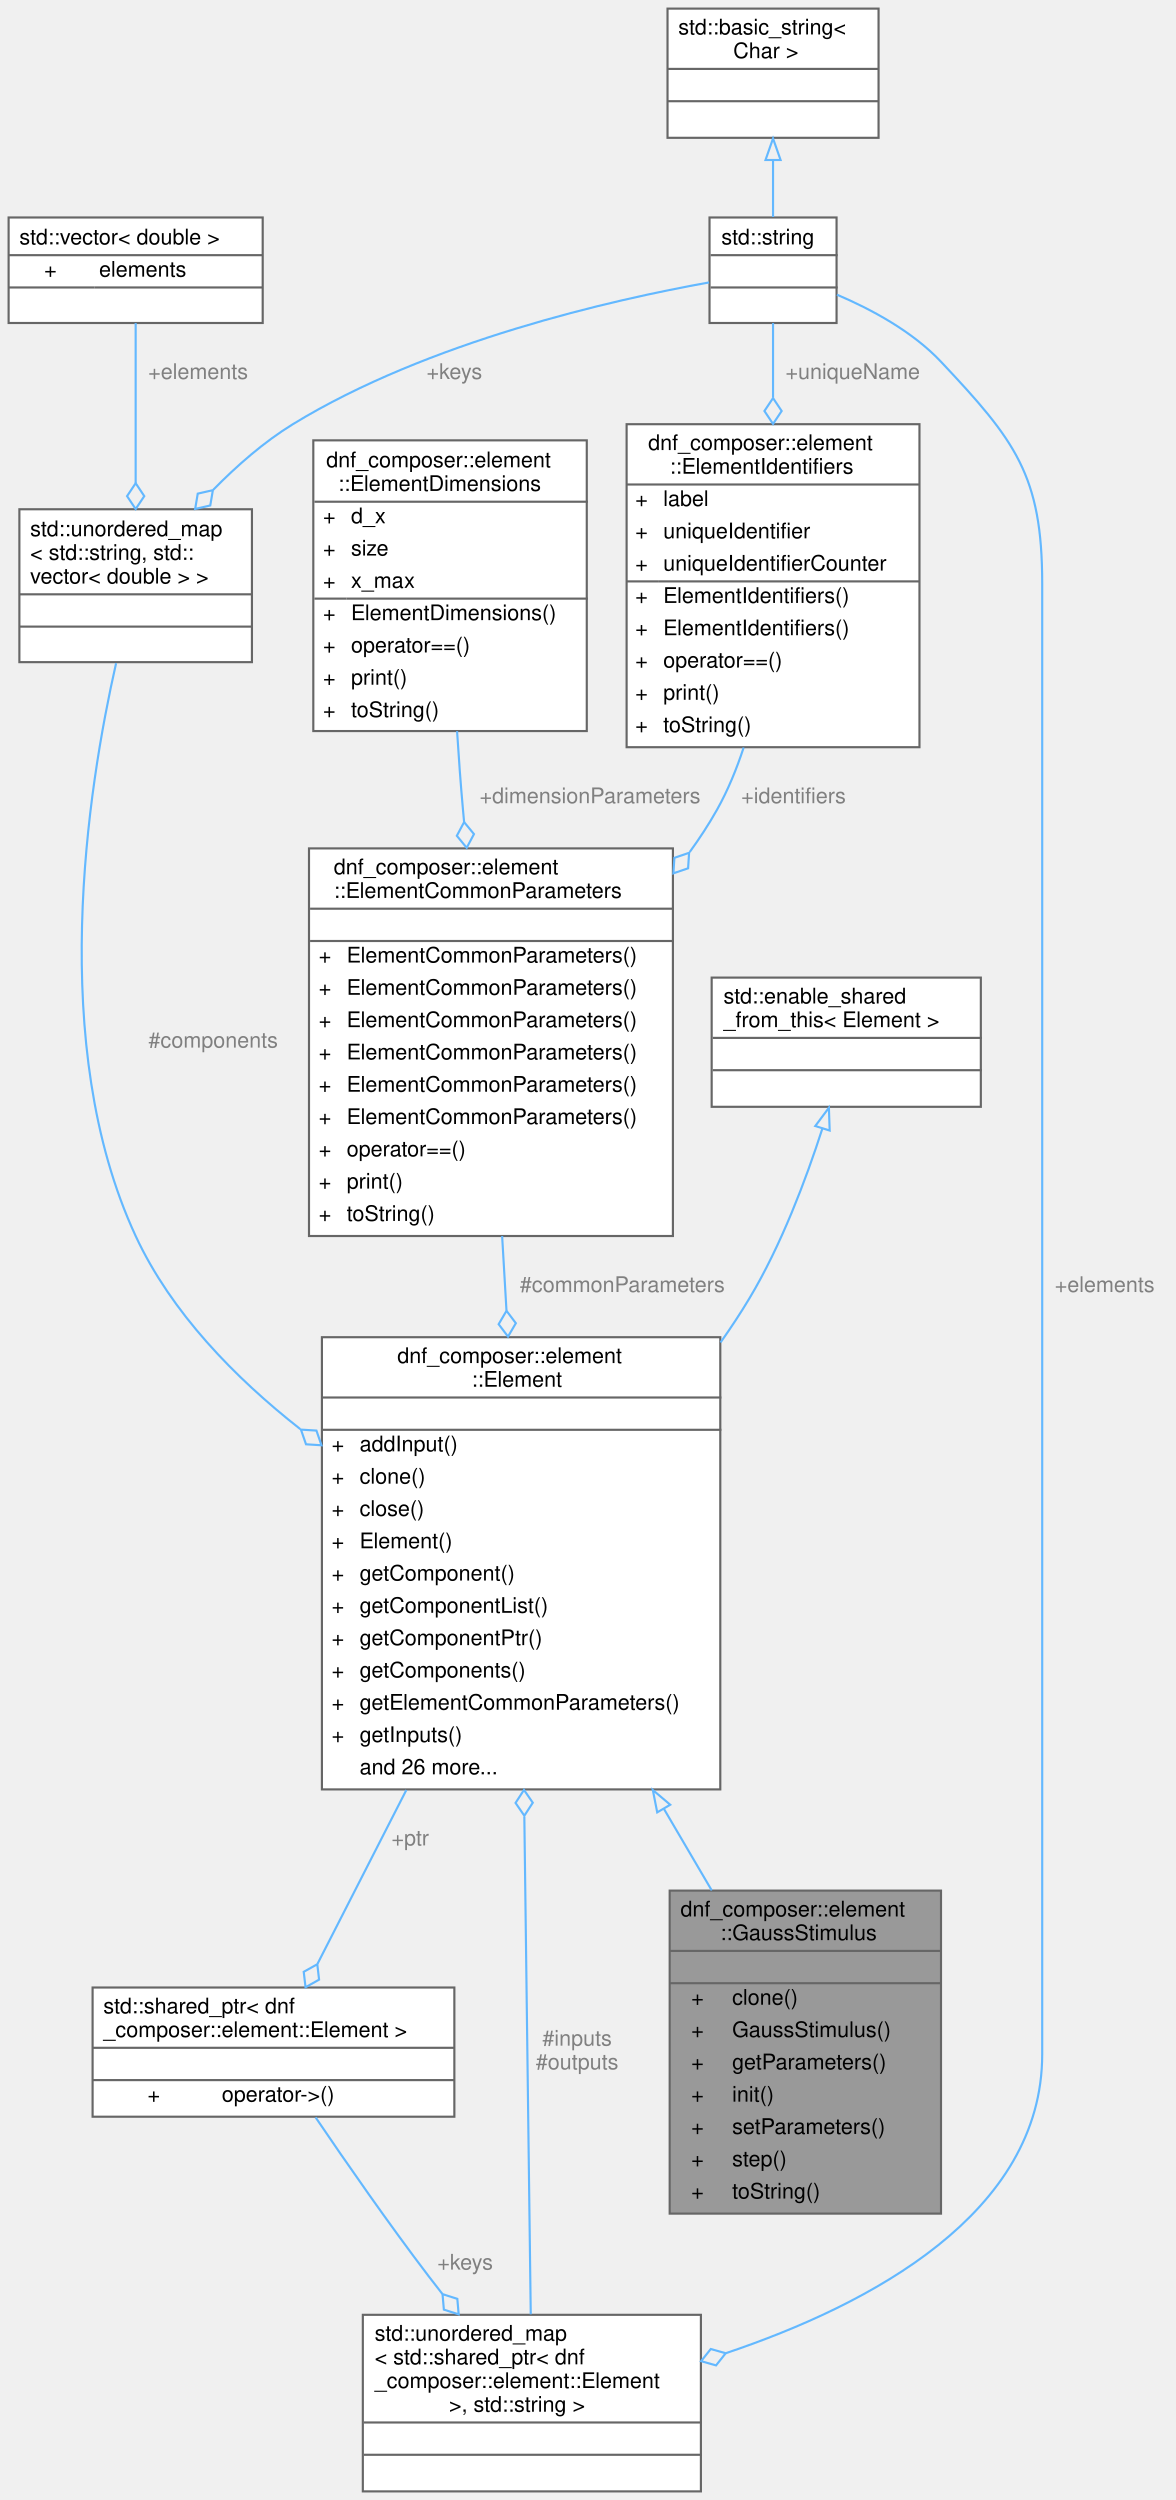
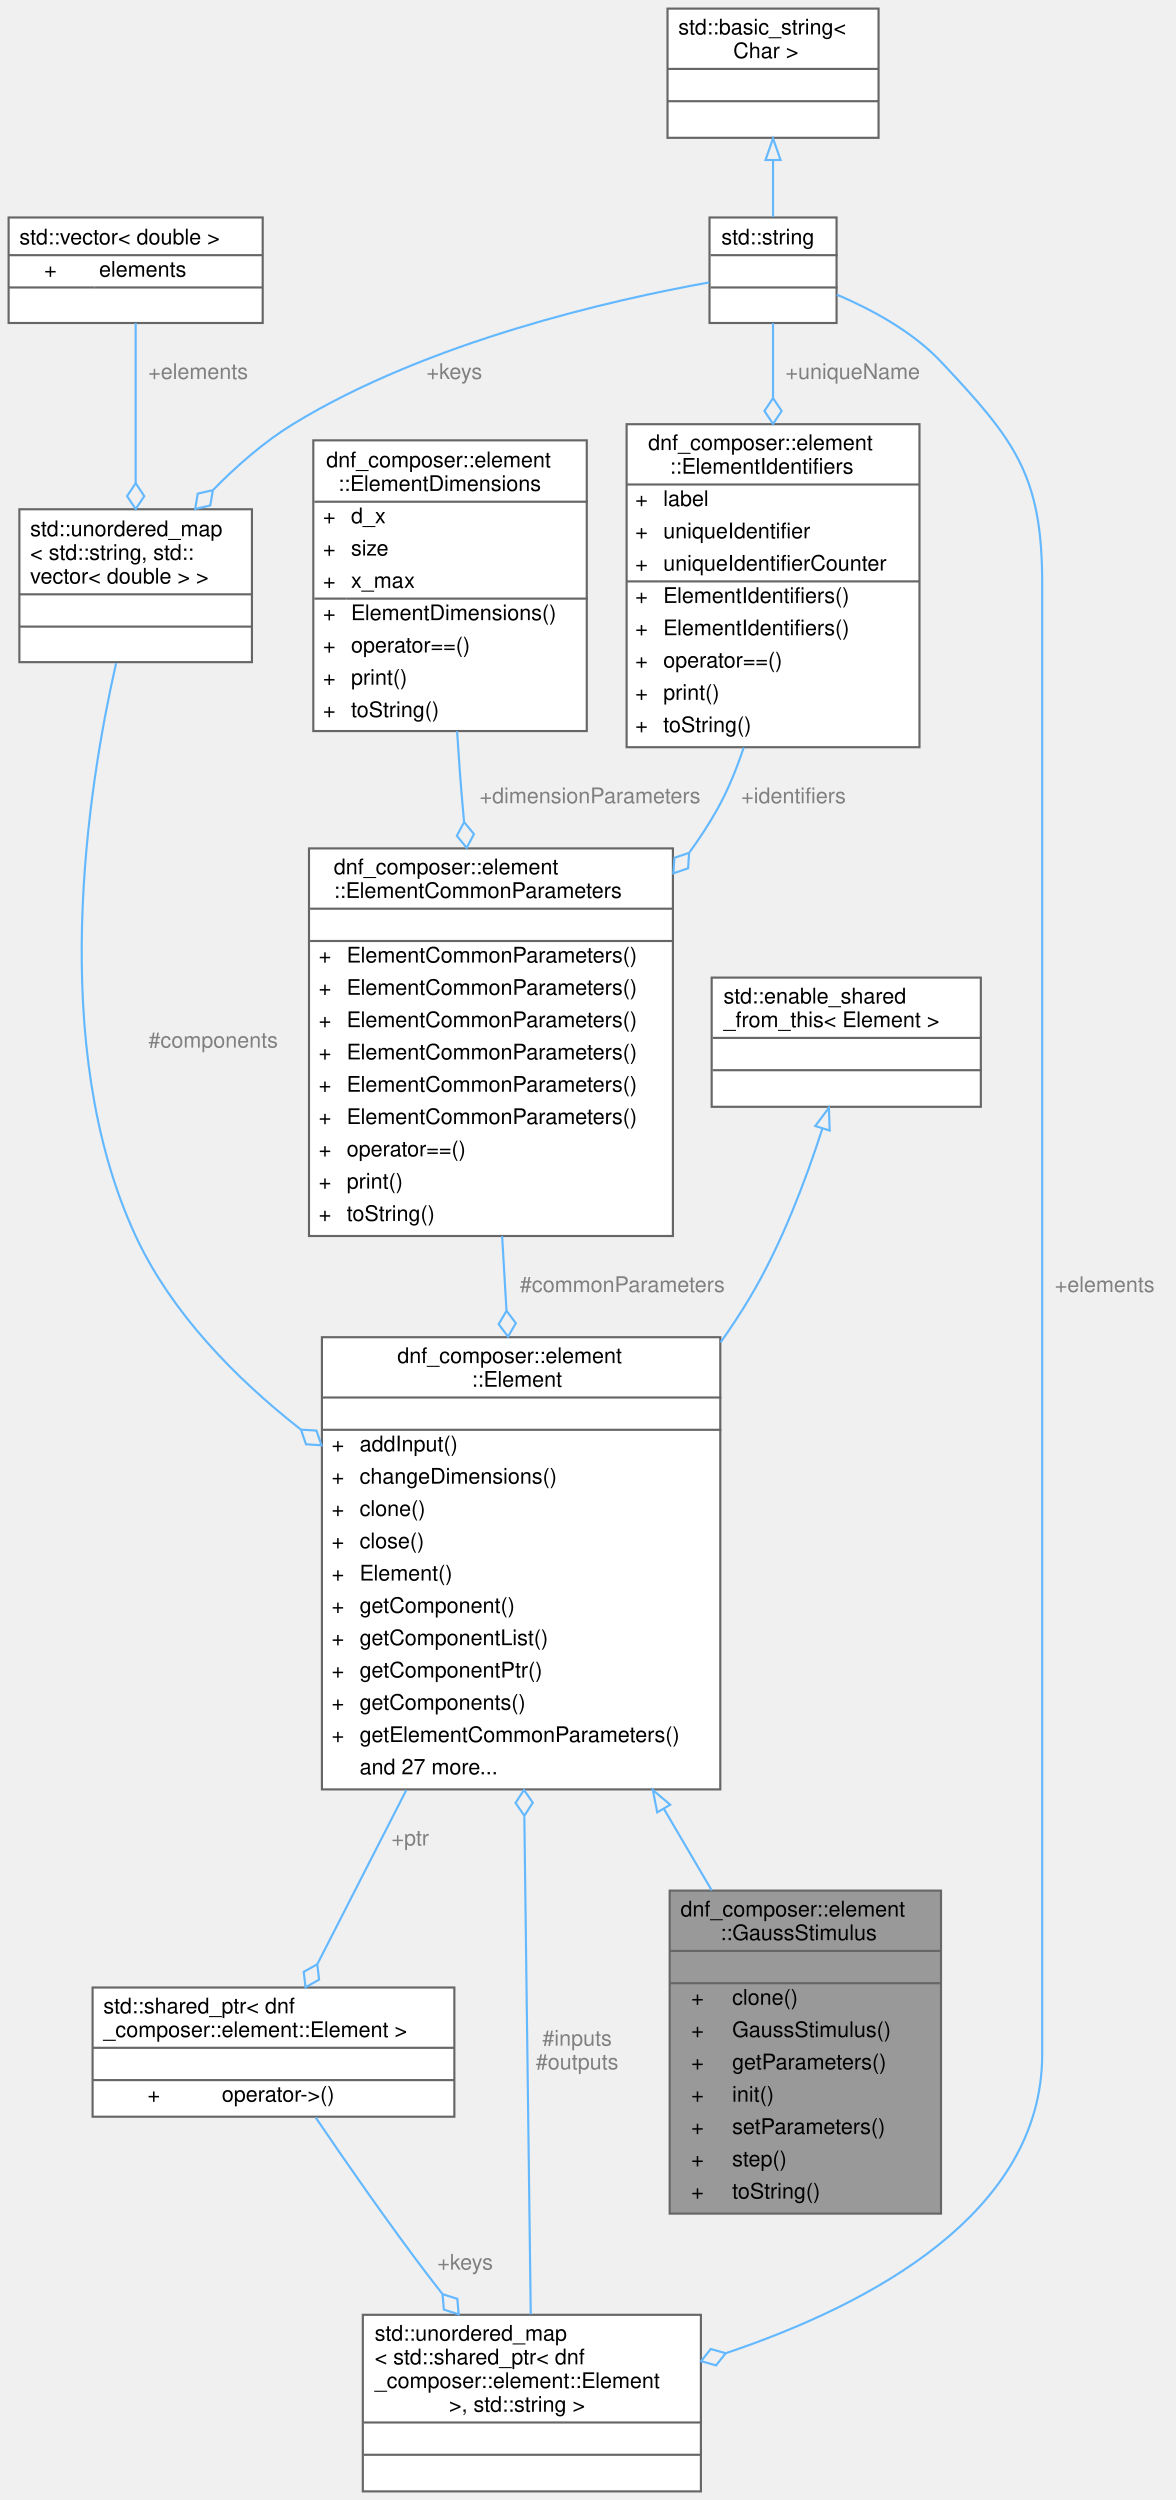
<svg xmlns="http://www.w3.org/2000/svg" xmlns:xlink="http://www.w3.org/1999/xlink" width="546pt" height="1161pt" viewBox="0.00 0.00 546.00 1161.00">
  <g id="graph0" class="graph" transform="scale(1 1) rotate(0) translate(4 1157)">
    <g id="Node000001" class="node">
      <g id="a_Node000001">
        <a xlink:title="Localized Gaussian input stimulus applied to a neural field.">
          <polygon fill="#999999" stroke="transparent" points="433,-279 307,-279 307,-129 433,-129 433,-279" />
          <text text-anchor="start" x="312" y="-267" font-family="Helvetica,sans-Serif" font-size="10.00">dnf_composer::element</text>
          <text text-anchor="start" x="330.5" y="-256" font-family="Helvetica,sans-Serif" font-size="10.00">::GaussStimulus</text>
          <text text-anchor="start" x="368" y="-241" font-family="Helvetica,sans-Serif" font-size="10.00"> </text>
          <text text-anchor="start" x="317" y="-226" font-family="Helvetica,sans-Serif" font-size="10.00">+</text>
          <text text-anchor="start" x="336" y="-226" font-family="Helvetica,sans-Serif" font-size="10.00">clone()</text>
          <text text-anchor="start" x="317" y="-211" font-family="Helvetica,sans-Serif" font-size="10.00">+</text>
          <text text-anchor="start" x="336" y="-211" font-family="Helvetica,sans-Serif" font-size="10.00">GaussStimulus()</text>
          <text text-anchor="start" x="317" y="-196" font-family="Helvetica,sans-Serif" font-size="10.00">+</text>
          <text text-anchor="start" x="336" y="-196" font-family="Helvetica,sans-Serif" font-size="10.00">getParameters()</text>
          <text text-anchor="start" x="317" y="-181" font-family="Helvetica,sans-Serif" font-size="10.00">+</text>
          <text text-anchor="start" x="336" y="-181" font-family="Helvetica,sans-Serif" font-size="10.00">init()</text>
          <text text-anchor="start" x="317" y="-166" font-family="Helvetica,sans-Serif" font-size="10.00">+</text>
          <text text-anchor="start" x="336" y="-166" font-family="Helvetica,sans-Serif" font-size="10.00">setParameters()</text>
          <text text-anchor="start" x="317" y="-151" font-family="Helvetica,sans-Serif" font-size="10.00">+</text>
          <text text-anchor="start" x="336" y="-151" font-family="Helvetica,sans-Serif" font-size="10.00">step()</text>
          <text text-anchor="start" x="317" y="-136" font-family="Helvetica,sans-Serif" font-size="10.00">+</text>
          <text text-anchor="start" x="336" y="-136" font-family="Helvetica,sans-Serif" font-size="10.00">toString()</text>
          <polygon fill="#666666" stroke="#666666" points="307,-251 307,-251 433,-251 433,-251 307,-251" />
          <polygon fill="#666666" stroke="#666666" points="307,-236 307,-236 433,-236 433,-236 307,-236" />
          <polygon fill="none" stroke="#666666" points="307,-129 307,-279 433,-279 433,-129 307,-129" />
        </a>
      </g>
    </g>
    <g id="Node000002" class="node">
      <g id="a_Node000002">
        <a xlink:href="classdnf__composer_1_1element_1_1Element.html" target="_top" xlink:title="Abstract base class for all simulation elements.">
          <polygon fill="white" stroke="transparent" points="330.5,-536 145.5,-536 145.5,-326 330.5,-326 330.5,-536" />
          <text text-anchor="start" x="180.5" y="-524" font-family="Helvetica,sans-Serif" font-size="10.00">dnf_composer::element</text>
          <text text-anchor="start" x="215" y="-513" font-family="Helvetica,sans-Serif" font-size="10.00">::Element</text>
          <text text-anchor="start" x="236.5" y="-498" font-family="Helvetica,sans-Serif" font-size="10.00"> </text>
          <text text-anchor="start" x="150" y="-483" font-family="Helvetica,sans-Serif" font-size="10.00">+</text>
          <text text-anchor="start" x="163" y="-483" font-family="Helvetica,sans-Serif" font-size="10.00">addInput()</text>
          <text text-anchor="start" x="150" y="-468" font-family="Helvetica,sans-Serif" font-size="10.00">+</text>
-           <text text-anchor="start" x="163" y="-468" font-family="Helvetica,sans-Serif" font-size="10.00">clone()</text>
+           <text text-anchor="start" x="163" y="-468" font-family="Helvetica,sans-Serif" font-size="10.00">changeDimensions()</text>
          <text text-anchor="start" x="150" y="-453" font-family="Helvetica,sans-Serif" font-size="10.00">+</text>
-           <text text-anchor="start" x="163" y="-453" font-family="Helvetica,sans-Serif" font-size="10.00">close()</text>
+           <text text-anchor="start" x="163" y="-453" font-family="Helvetica,sans-Serif" font-size="10.00">clone()</text>
          <text text-anchor="start" x="150" y="-438" font-family="Helvetica,sans-Serif" font-size="10.00">+</text>
-           <text text-anchor="start" x="163" y="-438" font-family="Helvetica,sans-Serif" font-size="10.00">Element()</text>
+           <text text-anchor="start" x="163" y="-438" font-family="Helvetica,sans-Serif" font-size="10.00">close()</text>
          <text text-anchor="start" x="150" y="-423" font-family="Helvetica,sans-Serif" font-size="10.00">+</text>
-           <text text-anchor="start" x="163" y="-423" font-family="Helvetica,sans-Serif" font-size="10.00">getComponent()</text>
+           <text text-anchor="start" x="163" y="-423" font-family="Helvetica,sans-Serif" font-size="10.00">Element()</text>
          <text text-anchor="start" x="150" y="-408" font-family="Helvetica,sans-Serif" font-size="10.00">+</text>
-           <text text-anchor="start" x="163" y="-408" font-family="Helvetica,sans-Serif" font-size="10.00">getComponentList()</text>
+           <text text-anchor="start" x="163" y="-408" font-family="Helvetica,sans-Serif" font-size="10.00">getComponent()</text>
          <text text-anchor="start" x="150" y="-393" font-family="Helvetica,sans-Serif" font-size="10.00">+</text>
-           <text text-anchor="start" x="163" y="-393" font-family="Helvetica,sans-Serif" font-size="10.00">getComponentPtr()</text>
+           <text text-anchor="start" x="163" y="-393" font-family="Helvetica,sans-Serif" font-size="10.00">getComponentList()</text>
          <text text-anchor="start" x="150" y="-378" font-family="Helvetica,sans-Serif" font-size="10.00">+</text>
-           <text text-anchor="start" x="163" y="-378" font-family="Helvetica,sans-Serif" font-size="10.00">getComponents()</text>
+           <text text-anchor="start" x="163" y="-378" font-family="Helvetica,sans-Serif" font-size="10.00">getComponentPtr()</text>
          <text text-anchor="start" x="150" y="-363" font-family="Helvetica,sans-Serif" font-size="10.00">+</text>
-           <text text-anchor="start" x="163" y="-363" font-family="Helvetica,sans-Serif" font-size="10.00">getElementCommonParameters()</text>
+           <text text-anchor="start" x="163" y="-363" font-family="Helvetica,sans-Serif" font-size="10.00">getComponents()</text>
          <text text-anchor="start" x="150" y="-348" font-family="Helvetica,sans-Serif" font-size="10.00">+</text>
-           <text text-anchor="start" x="163" y="-348" font-family="Helvetica,sans-Serif" font-size="10.00">getInputs()</text>
-           <text text-anchor="start" x="163" y="-333" font-family="Helvetica,sans-Serif" font-size="10.00">and 26 more...</text>
+           <text text-anchor="start" x="163" y="-348" font-family="Helvetica,sans-Serif" font-size="10.00">getElementCommonParameters()</text>
+           <text text-anchor="start" x="163" y="-333" font-family="Helvetica,sans-Serif" font-size="10.00">and 27 more...</text>
          <polygon fill="#666666" stroke="#666666" points="146,-508 146,-508 331,-508 331,-508 146,-508" />
          <polygon fill="#666666" stroke="#666666" points="146,-493 146,-493 331,-493 331,-493 146,-493" />
          <polygon fill="none" stroke="#666666" points="145.5,-326 145.5,-536 330.5,-536 330.5,-326 145.5,-326" />
        </a>
      </g>
    </g>
    <g id="edge1_Node000001_Node000002" class="edge">
      <g id="a_edge1_Node000001_Node000002">
        <a xlink:title=" ">
          <path fill="none" stroke="#63b8ff" d="M304.38,-316.86C311.9,-304.03 319.42,-291.22 326.54,-279.08" />
          <polygon fill="none" stroke="#63b8ff" points="301.21,-315.34 299.17,-325.73 307.25,-318.88 301.21,-315.34" />
        </a>
      </g>
    </g>
    <g id="Node000012" class="node">
      <g id="a_Node000012">
        <a xlink:title=" ">
          <polygon fill="white" stroke="transparent" points="207,-234 39,-234 39,-174 207,-174 207,-234" />
          <text text-anchor="start" x="44" y="-222" font-family="Helvetica,sans-Serif" font-size="10.00">std::shared_ptr&lt; dnf</text>
          <text text-anchor="start" x="44" y="-211" font-family="Helvetica,sans-Serif" font-size="10.00">_composer::element::Element &gt;</text>
          <text text-anchor="start" x="121" y="-196" font-family="Helvetica,sans-Serif" font-size="10.00"> </text>
          <text text-anchor="start" x="64.5" y="-181" font-family="Helvetica,sans-Serif" font-size="10.00">+</text>
          <text text-anchor="start" x="99" y="-181" font-family="Helvetica,sans-Serif" font-size="10.00">operator-&gt;()</text>
          <polygon fill="#666666" stroke="#666666" points="39,-206 39,-206 207,-206 207,-206 39,-206" />
          <polygon fill="#666666" stroke="#666666" points="39,-191 39,-191 207,-191 207,-191 39,-191" />
          <polygon fill="none" stroke="#666666" points="39,-174 39,-234 207,-234 207,-174 39,-174" />
        </a>
      </g>
    </g>
    <g id="edge13_Node000012_Node000002" class="edge">
      <g id="a_edge13_Node000012_Node000002">
        <a xlink:title=" ">
          <path fill="none" stroke="#63b8ff" d="M184.71,-325.73C170.03,-297.02 154.99,-267.58 143.43,-244.97" />
          <polygon fill="none" stroke="#63b8ff" points="143.35,-244.81 137.05,-241.29 137.89,-234.12 144.18,-237.65 143.35,-244.81" />
        </a>
      </g>
      <text text-anchor="middle" x="186.5" y="-300" font-family="Helvetica,sans-Serif" font-size="10.00" fill="grey"> +ptr</text>
    </g>
    <g id="Node000003" class="node">
      <g id="a_Node000003">
        <a xlink:title=" ">
          <polygon fill="white" stroke="transparent" points="451.5,-703 326.5,-703 326.5,-643 451.5,-643 451.5,-703" />
          <text text-anchor="start" x="332" y="-691" font-family="Helvetica,sans-Serif" font-size="10.00">std::enable_shared</text>
          <text text-anchor="start" x="332" y="-680" font-family="Helvetica,sans-Serif" font-size="10.00">_from_this&lt; Element &gt;</text>
          <text text-anchor="start" x="387.5" y="-665" font-family="Helvetica,sans-Serif" font-size="10.00"> </text>
          <text text-anchor="start" x="387.5" y="-650" font-family="Helvetica,sans-Serif" font-size="10.00"> </text>
          <polygon fill="#666666" stroke="#666666" points="327,-675 327,-675 452,-675 452,-675 327,-675" />
          <polygon fill="#666666" stroke="#666666" points="327,-660 327,-660 452,-660 452,-660 327,-660" />
          <polygon fill="none" stroke="#666666" points="326.5,-643 326.5,-703 451.5,-703 451.5,-643 326.5,-643" />
        </a>
      </g>
    </g>
    <g id="edge2_Node000002_Node000003" class="edge">
      <g id="a_edge2_Node000002_Node000003">
        <a xlink:title=" ">
          <path fill="none" stroke="#63b8ff" d="M377.89,-632.83C370.24,-609.07 358.79,-578.68 344,-554 339.89,-547.14 335.38,-540.3 330.61,-533.55" />
          <polygon fill="none" stroke="#63b8ff" points="374.61,-634.07 380.94,-642.57 381.3,-631.98 374.61,-634.07" />
        </a>
      </g>
    </g>
    <g id="Node000004" class="node">
      <g id="a_Node000004">
        <a xlink:href="structdnf__composer_1_1element_1_1ElementCommonParameters.html" target="_top" xlink:title="Bundles identity and spatial dimensions passed to every Element constructor.">
          <polygon fill="white" stroke="transparent" points="308.5,-763 139.5,-763 139.5,-583 308.5,-583 308.5,-763" />
          <text text-anchor="start" x="151" y="-751" font-family="Helvetica,sans-Serif" font-size="10.00">dnf_composer::element</text>
          <text text-anchor="start" x="151" y="-740" font-family="Helvetica,sans-Serif" font-size="10.00">::ElementCommonParameters</text>
          <text text-anchor="start" x="222.5" y="-725" font-family="Helvetica,sans-Serif" font-size="10.00"> </text>
          <text text-anchor="start" x="144" y="-710" font-family="Helvetica,sans-Serif" font-size="10.00">+</text>
          <text text-anchor="start" x="157" y="-710" font-family="Helvetica,sans-Serif" font-size="10.00">ElementCommonParameters()</text>
          <text text-anchor="start" x="144" y="-695" font-family="Helvetica,sans-Serif" font-size="10.00">+</text>
          <text text-anchor="start" x="157" y="-695" font-family="Helvetica,sans-Serif" font-size="10.00">ElementCommonParameters()</text>
          <text text-anchor="start" x="144" y="-680" font-family="Helvetica,sans-Serif" font-size="10.00">+</text>
          <text text-anchor="start" x="157" y="-680" font-family="Helvetica,sans-Serif" font-size="10.00">ElementCommonParameters()</text>
          <text text-anchor="start" x="144" y="-665" font-family="Helvetica,sans-Serif" font-size="10.00">+</text>
          <text text-anchor="start" x="157" y="-665" font-family="Helvetica,sans-Serif" font-size="10.00">ElementCommonParameters()</text>
          <text text-anchor="start" x="144" y="-650" font-family="Helvetica,sans-Serif" font-size="10.00">+</text>
          <text text-anchor="start" x="157" y="-650" font-family="Helvetica,sans-Serif" font-size="10.00">ElementCommonParameters()</text>
          <text text-anchor="start" x="144" y="-635" font-family="Helvetica,sans-Serif" font-size="10.00">+</text>
          <text text-anchor="start" x="157" y="-635" font-family="Helvetica,sans-Serif" font-size="10.00">ElementCommonParameters()</text>
          <text text-anchor="start" x="144" y="-620" font-family="Helvetica,sans-Serif" font-size="10.00">+</text>
          <text text-anchor="start" x="157" y="-620" font-family="Helvetica,sans-Serif" font-size="10.00">operator==()</text>
          <text text-anchor="start" x="144" y="-605" font-family="Helvetica,sans-Serif" font-size="10.00">+</text>
          <text text-anchor="start" x="157" y="-605" font-family="Helvetica,sans-Serif" font-size="10.00">print()</text>
          <text text-anchor="start" x="144" y="-590" font-family="Helvetica,sans-Serif" font-size="10.00">+</text>
          <text text-anchor="start" x="157" y="-590" font-family="Helvetica,sans-Serif" font-size="10.00">toString()</text>
          <polygon fill="#666666" stroke="#666666" points="140,-735 140,-735 309,-735 309,-735 140,-735" />
          <polygon fill="#666666" stroke="#666666" points="140,-720 140,-720 309,-720 309,-720 140,-720" />
          <polygon fill="none" stroke="#666666" points="139.5,-583 139.5,-763 308.5,-763 308.5,-583 139.5,-583" />
        </a>
      </g>
    </g>
    <g id="edge3_Node000002_Node000004" class="edge">
      <g id="a_edge3_Node000002_Node000004">
        <a xlink:title=" ">
          <path fill="none" stroke="#63b8ff" d="M229.19,-582.97C229.85,-571.69 230.53,-560.01 231.21,-548.37" />
          <polygon fill="none" stroke="#63b8ff" points="231.22,-548.26 227.57,-542.04 231.92,-536.28 235.56,-542.51 231.22,-548.26" />
        </a>
      </g>
      <text text-anchor="middle" x="285" y="-557" font-family="Helvetica,sans-Serif" font-size="10.00" fill="grey"> #commonParameters</text>
    </g>
    <g id="Node000005" class="node">
      <g id="a_Node000005">
        <a xlink:href="structdnf__composer_1_1element_1_1ElementIdentifiers.html" target="_top" xlink:title="Identity information for an element: numeric ID, name, and type label.">
          <polygon fill="white" stroke="transparent" points="423,-960 287,-960 287,-810 423,-810 423,-960" />
          <text text-anchor="start" x="297" y="-948" font-family="Helvetica,sans-Serif" font-size="10.00">dnf_composer::element</text>
          <text text-anchor="start" x="307" y="-937" font-family="Helvetica,sans-Serif" font-size="10.00">::ElementIdentifiers</text>
          <text text-anchor="start" x="291" y="-922" font-family="Helvetica,sans-Serif" font-size="10.00">+</text>
          <text text-anchor="start" x="304" y="-922" font-family="Helvetica,sans-Serif" font-size="10.00">label</text>
          <text text-anchor="start" x="291" y="-907" font-family="Helvetica,sans-Serif" font-size="10.00">+</text>
          <text text-anchor="start" x="304" y="-907" font-family="Helvetica,sans-Serif" font-size="10.00">uniqueIdentifier</text>
          <text text-anchor="start" x="291" y="-892" font-family="Helvetica,sans-Serif" font-size="10.00">+</text>
          <text text-anchor="start" x="304" y="-892" font-family="Helvetica,sans-Serif" font-size="10.00">uniqueIdentifierCounter</text>
          <text text-anchor="start" x="291" y="-877" font-family="Helvetica,sans-Serif" font-size="10.00">+</text>
          <text text-anchor="start" x="304" y="-877" font-family="Helvetica,sans-Serif" font-size="10.00">ElementIdentifiers()</text>
          <text text-anchor="start" x="291" y="-862" font-family="Helvetica,sans-Serif" font-size="10.00">+</text>
          <text text-anchor="start" x="304" y="-862" font-family="Helvetica,sans-Serif" font-size="10.00">ElementIdentifiers()</text>
          <text text-anchor="start" x="291" y="-847" font-family="Helvetica,sans-Serif" font-size="10.00">+</text>
          <text text-anchor="start" x="304" y="-847" font-family="Helvetica,sans-Serif" font-size="10.00">operator==()</text>
          <text text-anchor="start" x="291" y="-832" font-family="Helvetica,sans-Serif" font-size="10.00">+</text>
          <text text-anchor="start" x="304" y="-832" font-family="Helvetica,sans-Serif" font-size="10.00">print()</text>
          <text text-anchor="start" x="291" y="-817" font-family="Helvetica,sans-Serif" font-size="10.00">+</text>
          <text text-anchor="start" x="304" y="-817" font-family="Helvetica,sans-Serif" font-size="10.00">toString()</text>
          <polygon fill="#666666" stroke="#666666" points="287,-932 287,-932 423,-932 423,-932 287,-932" />
          <polygon fill="#666666" stroke="#666666" points="287,-887 287,-887 302,-887 302,-887 287,-887" />
          <polygon fill="#666666" stroke="#666666" points="302,-887 302,-887 423,-887 423,-887 302,-887" />
          <polygon fill="none" stroke="#666666" points="287,-810 287,-960 423,-960 423,-810 287,-810" />
        </a>
      </g>
    </g>
    <g id="edge4_Node000004_Node000005" class="edge">
      <g id="a_edge4_Node000004_Node000005">
        <a xlink:title=" ">
          <path fill="none" stroke="#63b8ff" d="M341.36,-809.85C338.07,-799.82 334.01,-789.93 329,-781 325.24,-774.3 320.95,-767.72 316.3,-761.32" />
          <polygon fill="none" stroke="#63b8ff" points="316.02,-760.96 309.19,-758.63 308.72,-751.43 315.55,-753.76 316.02,-760.96" />
        </a>
      </g>
      <text text-anchor="middle" x="364.5" y="-784" font-family="Helvetica,sans-Serif" font-size="10.00" fill="grey"> +identifiers</text>
    </g>
    <g id="Node000006" class="node">
      <g id="a_Node000006">
        <a xlink:title=" ">
          <polygon fill="white" stroke="transparent" points="384.5,-1056 325.5,-1056 325.5,-1007 384.5,-1007 384.5,-1056" />
          <text text-anchor="start" x="331" y="-1043.5" font-family="Helvetica,sans-Serif" font-size="10.00">std::string</text>
          <text text-anchor="start" x="353.5" y="-1028.5" font-family="Helvetica,sans-Serif" font-size="10.00"> </text>
          <text text-anchor="start" x="353.5" y="-1013.5" font-family="Helvetica,sans-Serif" font-size="10.00"> </text>
          <polygon fill="#666666" stroke="#666666" points="326,-1038.5 326,-1038.5 385,-1038.5 385,-1038.5 326,-1038.5" />
          <polygon fill="#666666" stroke="#666666" points="326,-1023.5 326,-1023.5 385,-1023.5 385,-1023.5 326,-1023.5" />
          <polygon fill="none" stroke="#666666" points="325.5,-1007 325.5,-1056 384.5,-1056 384.5,-1007 325.5,-1007" />
        </a>
      </g>
    </g>
    <g id="edge5_Node000005_Node000006" class="edge">
      <g id="a_edge5_Node000005_Node000006">
        <a xlink:title=" ">
          <path fill="none" stroke="#63b8ff" d="M355,-1006.96C355,-997.14 355,-985.08 355,-972.41" />
          <polygon fill="none" stroke="#63b8ff" points="355,-972.13 351,-966.13 355,-960.13 359,-966.13 355,-972.13" />
        </a>
      </g>
      <text text-anchor="middle" x="392" y="-981" font-family="Helvetica,sans-Serif" font-size="10.00" fill="grey"> +uniqueName</text>
    </g>
    <g id="Node000009" class="node">
      <g id="a_Node000009">
        <a xlink:title=" ">
          <polygon fill="white" stroke="transparent" points="113,-920.5 5,-920.5 5,-849.5 113,-849.5 113,-920.5" />
          <text text-anchor="start" x="10" y="-908" font-family="Helvetica,sans-Serif" font-size="10.00">std::unordered_map</text>
          <text text-anchor="start" x="10" y="-897" font-family="Helvetica,sans-Serif" font-size="10.00">&lt; std::string, std::</text>
          <text text-anchor="start" x="10" y="-886" font-family="Helvetica,sans-Serif" font-size="10.00">vector&lt; double &gt; &gt;</text>
          <text text-anchor="start" x="57" y="-871" font-family="Helvetica,sans-Serif" font-size="10.00"> </text>
          <text text-anchor="start" x="57" y="-856" font-family="Helvetica,sans-Serif" font-size="10.00"> </text>
          <polygon fill="#666666" stroke="#666666" points="5,-881 5,-881 113,-881 113,-881 5,-881" />
          <polygon fill="#666666" stroke="#666666" points="5,-866 5,-866 113,-866 113,-866 5,-866" />
          <polygon fill="none" stroke="#666666" points="5,-849.5 5,-920.5 113,-920.5 113,-849.5 5,-849.5" />
        </a>
      </g>
    </g>
    <g id="edge9_Node000009_Node000006" class="edge">
      <g id="a_edge9_Node000009_Node000006">
        <a xlink:title=" ">
          <path fill="none" stroke="#63b8ff" d="M325.3,-1025.84C280.68,-1017.83 194.86,-998.47 132,-960 118.64,-951.82 105.95,-940.68 95.01,-929.53" />
          <polygon fill="none" stroke="#63b8ff" points="94.86,-929.37 87.83,-927.75 86.63,-920.64 93.65,-922.26 94.86,-929.37" />
        </a>
      </g>
      <text text-anchor="middle" x="207" y="-981" font-family="Helvetica,sans-Serif" font-size="10.00" fill="grey"> +keys</text>
    </g>
    <g id="Node000011" class="node">
      <g id="a_Node000011">
        <a xlink:title=" ">
          <polygon fill="white" stroke="transparent" points="321.5,-82 164.5,-82 164.5,0 321.5,0 321.5,-82" />
          <text text-anchor="start" x="170" y="-70" font-family="Helvetica,sans-Serif" font-size="10.00">std::unordered_map</text>
          <text text-anchor="start" x="170" y="-59" font-family="Helvetica,sans-Serif" font-size="10.00">&lt; std::shared_ptr&lt; dnf</text>
          <text text-anchor="start" x="170" y="-48" font-family="Helvetica,sans-Serif" font-size="10.00">_composer::element::Element</text>
          <text text-anchor="start" x="204.5" y="-37" font-family="Helvetica,sans-Serif" font-size="10.00"> &gt;, std::string &gt;</text>
          <text text-anchor="start" x="241.5" y="-22" font-family="Helvetica,sans-Serif" font-size="10.00"> </text>
          <text text-anchor="start" x="241.5" y="-7" font-family="Helvetica,sans-Serif" font-size="10.00"> </text>
          <polygon fill="#666666" stroke="#666666" points="165,-32 165,-32 322,-32 322,-32 165,-32" />
          <polygon fill="#666666" stroke="#666666" points="165,-17 165,-17 322,-17 322,-17 165,-17" />
          <polygon fill="none" stroke="#666666" points="164.5,0 164.5,-82 321.5,-82 321.5,0 164.5,0" />
        </a>
      </g>
    </g>
    <g id="edge14_Node000011_Node000006" class="edge">
      <g id="a_edge14_Node000011_Node000006">
        <a xlink:title=" ">
          <path fill="none" stroke="#63b8ff" d="M384.67,-1020.15C400.65,-1013.35 419.76,-1003.08 433,-989 467.48,-952.35 480,-936.32 480,-886 480,-886 480,-886 480,-203 480,-129.06 400.09,-86.7 333.07,-64.18" />
          <polygon fill="none" stroke="#63b8ff" points="333.01,-64.16 326.07,-66.12 321.59,-60.47 328.53,-58.51 333.01,-64.16" />
        </a>
      </g>
      <text text-anchor="middle" x="509" y="-557" font-family="Helvetica,sans-Serif" font-size="10.00" fill="grey"> +elements</text>
    </g>
    <g id="Node000007" class="node">
      <g id="a_Node000007">
        <a xlink:title=" ">
          <polygon fill="white" stroke="transparent" points="404,-1153 306,-1153 306,-1093 404,-1093 404,-1153" />
          <text text-anchor="start" x="311" y="-1141" font-family="Helvetica,sans-Serif" font-size="10.00">std::basic_string&lt;</text>
          <text text-anchor="start" x="336.5" y="-1130" font-family="Helvetica,sans-Serif" font-size="10.00"> Char &gt;</text>
          <text text-anchor="start" x="353" y="-1115" font-family="Helvetica,sans-Serif" font-size="10.00"> </text>
          <text text-anchor="start" x="353" y="-1100" font-family="Helvetica,sans-Serif" font-size="10.00"> </text>
          <polygon fill="#666666" stroke="#666666" points="306,-1125 306,-1125 404,-1125 404,-1125 306,-1125" />
          <polygon fill="#666666" stroke="#666666" points="306,-1110 306,-1110 404,-1110 404,-1110 306,-1110" />
          <polygon fill="none" stroke="#666666" points="306,-1093 306,-1153 404,-1153 404,-1093 306,-1093" />
        </a>
      </g>
    </g>
    <g id="edge6_Node000006_Node000007" class="edge">
      <g id="a_edge6_Node000006_Node000007">
        <a xlink:title=" ">
          <path fill="none" stroke="#63b8ff" d="M355,-1082.41C355,-1073.47 355,-1064.25 355,-1056.21" />
          <polygon fill="none" stroke="#63b8ff" points="351.5,-1082.69 355,-1092.69 358.5,-1082.69 351.5,-1082.69" />
        </a>
      </g>
    </g>
    <g id="Node000008" class="node">
      <g id="a_Node000008">
        <a xlink:href="structdnf__composer_1_1element_1_1ElementDimensions.html" target="_top" xlink:title="Spatial discretization of a one-dimensional field.">
          <polygon fill="white" stroke="transparent" points="268.5,-952.5 141.5,-952.5 141.5,-817.5 268.5,-817.5 268.5,-952.5" />
          <text text-anchor="start" x="147.5" y="-940" font-family="Helvetica,sans-Serif" font-size="10.00">dnf_composer::element</text>
          <text text-anchor="start" x="153" y="-929" font-family="Helvetica,sans-Serif" font-size="10.00">::ElementDimensions</text>
          <text text-anchor="start" x="146" y="-914" font-family="Helvetica,sans-Serif" font-size="10.00">+</text>
          <text text-anchor="start" x="159" y="-914" font-family="Helvetica,sans-Serif" font-size="10.00">d_x</text>
          <text text-anchor="start" x="146" y="-899" font-family="Helvetica,sans-Serif" font-size="10.00">+</text>
          <text text-anchor="start" x="159" y="-899" font-family="Helvetica,sans-Serif" font-size="10.00">size</text>
          <text text-anchor="start" x="146" y="-884" font-family="Helvetica,sans-Serif" font-size="10.00">+</text>
          <text text-anchor="start" x="159" y="-884" font-family="Helvetica,sans-Serif" font-size="10.00">x_max</text>
          <text text-anchor="start" x="146" y="-869" font-family="Helvetica,sans-Serif" font-size="10.00">+</text>
          <text text-anchor="start" x="159" y="-869" font-family="Helvetica,sans-Serif" font-size="10.00">ElementDimensions()</text>
          <text text-anchor="start" x="146" y="-854" font-family="Helvetica,sans-Serif" font-size="10.00">+</text>
          <text text-anchor="start" x="159" y="-854" font-family="Helvetica,sans-Serif" font-size="10.00">operator==()</text>
          <text text-anchor="start" x="146" y="-839" font-family="Helvetica,sans-Serif" font-size="10.00">+</text>
          <text text-anchor="start" x="159" y="-839" font-family="Helvetica,sans-Serif" font-size="10.00">print()</text>
          <text text-anchor="start" x="146" y="-824" font-family="Helvetica,sans-Serif" font-size="10.00">+</text>
          <text text-anchor="start" x="159" y="-824" font-family="Helvetica,sans-Serif" font-size="10.00">toString()</text>
          <polygon fill="#666666" stroke="#666666" points="142,-924 142,-924 269,-924 269,-924 142,-924" />
          <polygon fill="#666666" stroke="#666666" points="142,-879 142,-879 157,-879 157,-879 142,-879" />
          <polygon fill="#666666" stroke="#666666" points="157,-879 157,-879 269,-879 269,-879 157,-879" />
          <polygon fill="none" stroke="#666666" points="141.5,-817.5 141.5,-952.5 268.5,-952.5 268.5,-817.5 141.5,-817.5" />
        </a>
      </g>
    </g>
    <g id="edge7_Node000004_Node000008" class="edge">
      <g id="a_edge7_Node000004_Node000008">
        <a xlink:title=" ">
          <path fill="none" stroke="#63b8ff" d="M208.26,-817.47C209.03,-805.32 209.94,-792.77 211,-781 211.17,-779.1 211.35,-777.19 211.53,-775.26" />
          <polygon fill="none" stroke="#63b8ff" points="211.53,-775.22 208.15,-768.86 212.73,-763.28 216.11,-769.65 211.53,-775.22" />
        </a>
      </g>
      <text text-anchor="middle" x="270" y="-784" font-family="Helvetica,sans-Serif" font-size="10.00" fill="grey"> +dimensionParameters</text>
    </g>
    <g id="edge8_Node000002_Node000009" class="edge">
      <g id="a_edge8_Node000002_Node000009">
        <a xlink:title=" ">
          <path fill="none" stroke="#63b8ff" d="M49.92,-849.03C36.7,-790.74 17.93,-671.38 59,-583 75.54,-547.4 105.07,-517.18 135.43,-493.34" />
          <polygon fill="none" stroke="#63b8ff" points="135.76,-493.09 138.11,-486.27 145.3,-485.82 142.95,-492.64 135.76,-493.09" />
        </a>
      </g>
      <text text-anchor="middle" x="95" y="-670.5" font-family="Helvetica,sans-Serif" font-size="10.00" fill="grey"> #components</text>
    </g>
    <g id="Node000010" class="node">
      <g id="a_Node000010">
        <a xlink:title=" ">
          <polygon fill="white" stroke="transparent" points="118,-1056 0,-1056 0,-1007 118,-1007 118,-1056" />
          <text text-anchor="start" x="5" y="-1043.5" font-family="Helvetica,sans-Serif" font-size="10.00">std::vector&lt; double &gt;</text>
          <text text-anchor="start" x="16.5" y="-1028.5" font-family="Helvetica,sans-Serif" font-size="10.00">+</text>
          <text text-anchor="start" x="42" y="-1028.5" font-family="Helvetica,sans-Serif" font-size="10.00">elements</text>
          <text text-anchor="start" x="57" y="-1013.5" font-family="Helvetica,sans-Serif" font-size="10.00"> </text>
          <polygon fill="#666666" stroke="#666666" points="0,-1038.5 0,-1038.5 118,-1038.5 118,-1038.5 0,-1038.5" />
          <polygon fill="#666666" stroke="#666666" points="0,-1023.5 0,-1023.5 40,-1023.5 40,-1023.5 0,-1023.5" />
          <polygon fill="#666666" stroke="#666666" points="40,-1023.5 40,-1023.5 118,-1023.5 118,-1023.5 40,-1023.5" />
          <polygon fill="none" stroke="#666666" points="0,-1007 0,-1056 118,-1056 118,-1007 0,-1007" />
        </a>
      </g>
    </g>
    <g id="edge10_Node000009_Node000010" class="edge">
      <g id="a_edge10_Node000009_Node000010">
        <a xlink:title=" ">
          <path fill="none" stroke="#63b8ff" d="M59,-1006.96C59,-986.92 59,-957.51 59,-932.71" />
          <polygon fill="none" stroke="#63b8ff" points="59,-932.6 55,-926.6 59,-920.6 63,-926.6 59,-932.6" />
        </a>
      </g>
      <text text-anchor="middle" x="88" y="-981" font-family="Helvetica,sans-Serif" font-size="10.00" fill="grey"> +elements</text>
    </g>
    <g id="edge11_Node000002_Node000011" class="edge">
      <g id="a_edge11_Node000002_Node000011">
        <a xlink:title=" ">
          <path fill="none" stroke="#63b8ff" d="M242.48,-82.24C241.78,-136.39 240.51,-234.96 239.5,-313.37" />
          <polygon fill="none" stroke="#63b8ff" points="239.5,-313.77 243.42,-319.82 239.34,-325.77 235.42,-319.72 239.5,-313.77" />
        </a>
      </g>
      <text text-anchor="middle" x="264" y="-207" font-family="Helvetica,sans-Serif" font-size="10.00" fill="grey"> #inputs</text>
      <text text-anchor="middle" x="264" y="-196" font-family="Helvetica,sans-Serif" font-size="10.00" fill="grey">#outputs</text>
    </g>
    <g id="edge12_Node000011_Node000012" class="edge">
      <g id="a_edge12_Node000011_Node000012">
        <a xlink:title=" ">
          <path fill="none" stroke="#63b8ff" d="M142.56,-173.69C156.7,-152.83 176.5,-124.3 195,-100 197.08,-97.27 199.24,-94.49 201.43,-91.7" />
          <polygon fill="none" stroke="#63b8ff" points="201.51,-91.6 202.13,-84.41 209,-82.22 208.38,-89.41 201.51,-91.6" />
        </a>
      </g>
      <text text-anchor="middle" x="212" y="-103" font-family="Helvetica,sans-Serif" font-size="10.00" fill="grey"> +keys</text>
    </g>
  </g>
</svg>
